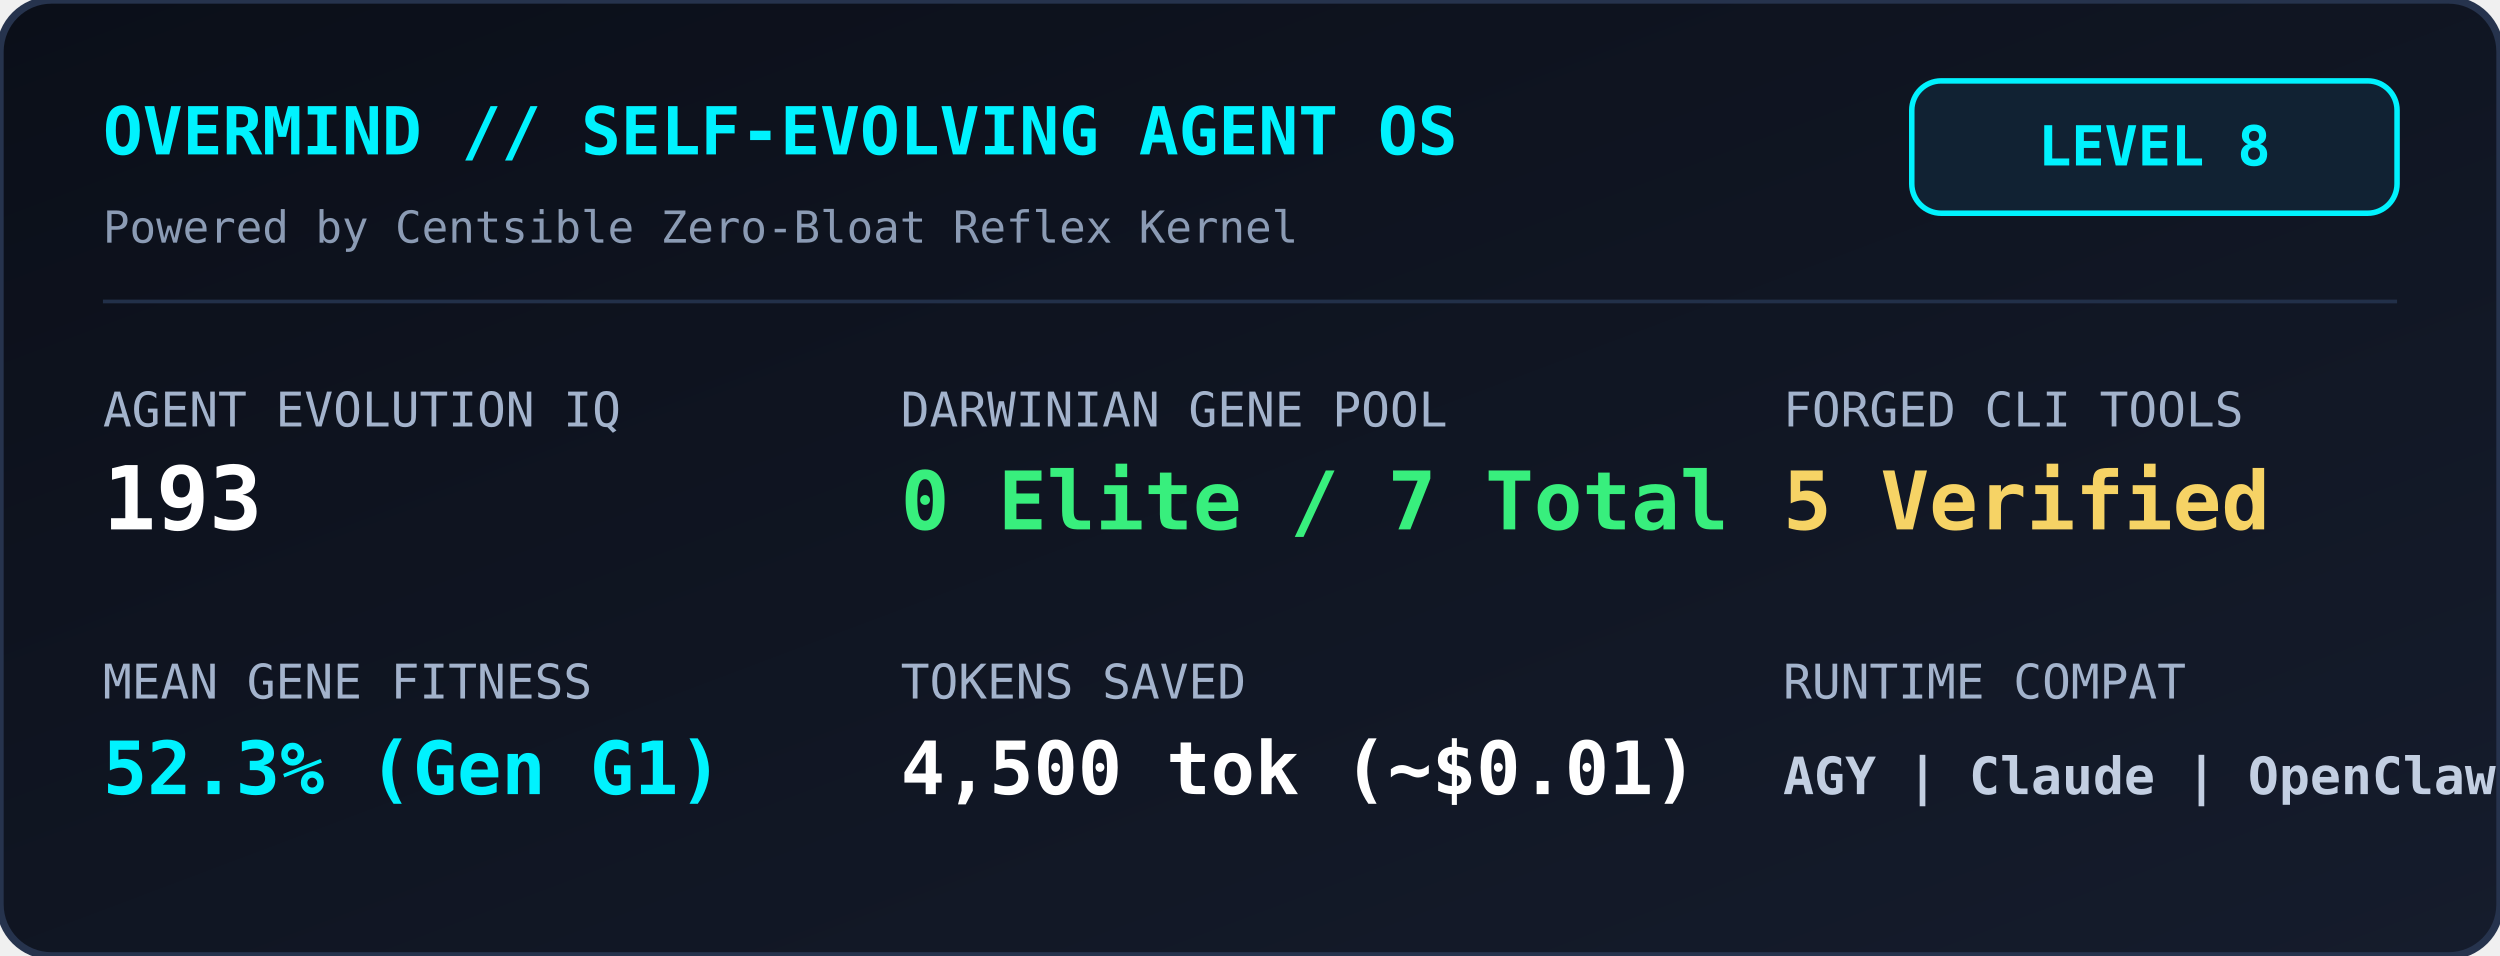
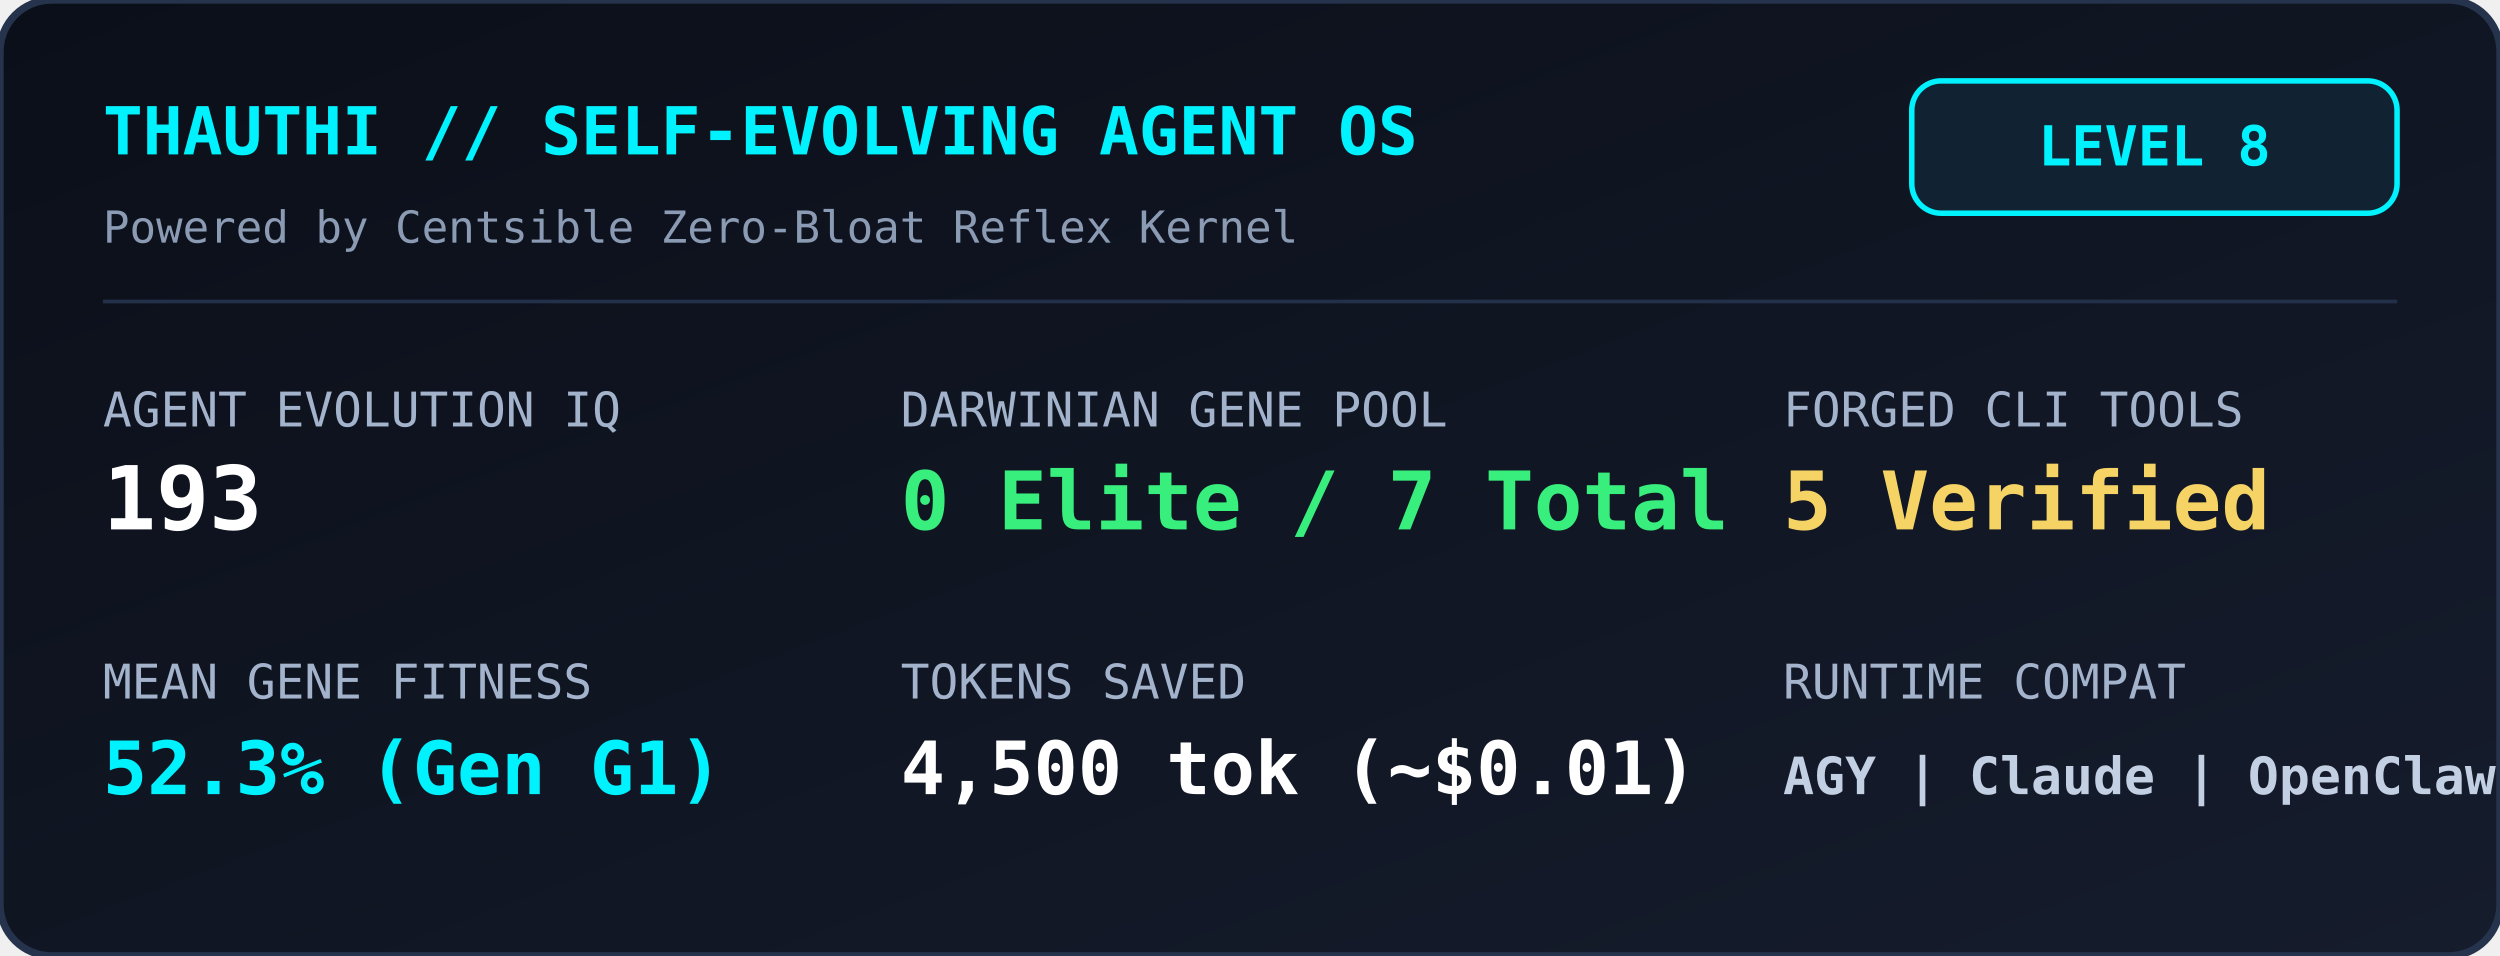
<svg xmlns="http://www.w3.org/2000/svg" width="680" height="260" viewBox="0 0 680 260">
  <defs>
    <linearGradient id="bg" x1="0%" y1="0%" x2="100%" y2="100%">
      <stop offset="0%" stop-color="#0b0f19" />
      <stop offset="100%" stop-color="#151c2c" />
    </linearGradient>
    <linearGradient id="accent" x1="0%" y1="0%" x2="100%" y2="0%">
      <stop offset="0%" stop-color="#00f2fe" />
      <stop offset="100%" stop-color="#4facfe" />
    </linearGradient>
  </defs>
  <rect width="680" height="260" rx="14" fill="url(#bg)" stroke="#26334d" stroke-width="2" />
-   <text x="28" y="42" fill="#00f2fe" font-family="monospace" font-size="18" font-weight="bold">OVERMIND // SELF-EVOLVING AGENT OS</text>
+   <text x="28" y="42" fill="#00f2fe" font-family="monospace" font-size="18" font-weight="bold">THAUTHI // SELF-EVOLVING AGENT OS</text>
  <text x="28" y="66" fill="#8b9bb4" font-family="monospace" font-size="12">Powered by Centsible Zero-Bloat Reflex Kernel</text>
  <rect x="520" y="22" width="132" height="36" rx="8" fill="#112233" stroke="#00f2fe" stroke-width="1.5" />
  <text x="586" y="45" fill="#00f2fe" font-family="monospace" font-size="15" font-weight="bold" text-anchor="middle">LEVEL 8</text>
  <line x1="28" y1="82" x2="652" y2="82" stroke="#223049" stroke-width="1" />
  <text x="28" y="116" fill="#a3b3cc" font-family="monospace" font-size="13">AGENT EVOLUTION IQ</text>
  <text x="28" y="144" fill="#ffffff" font-family="monospace" font-size="24" font-weight="bold">193</text>
  <text x="245" y="116" fill="#a3b3cc" font-family="monospace" font-size="13">DARWINIAN GENE POOL</text>
  <text x="245" y="144" fill="#38ef7d" font-family="monospace" font-size="22" font-weight="bold">0 Elite / 7 Total</text>
  <text x="485" y="116" fill="#a3b3cc" font-family="monospace" font-size="13">FORGED CLI TOOLS</text>
  <text x="485" y="144" fill="#f6d365" font-family="monospace" font-size="22" font-weight="bold">5 Verified</text>
  <text x="28" y="190" fill="#a3b3cc" font-family="monospace" font-size="13">MEAN GENE FITNESS</text>
  <text x="28" y="216" fill="#00f2fe" font-family="monospace" font-size="20" font-weight="bold">52.3% (Gen G1)</text>
  <text x="245" y="190" fill="#a3b3cc" font-family="monospace" font-size="13">TOKENS SAVED</text>
  <text x="245" y="216" fill="#ffffff" font-family="monospace" font-size="20" font-weight="bold">4,500 tok (~$0.01)</text>
  <text x="485" y="190" fill="#a3b3cc" font-family="monospace" font-size="13">RUNTIME COMPAT</text>
  <text x="485" y="216" fill="#c3cfe2" font-family="monospace" font-size="14" font-weight="bold">AGY | Claude | OpenClaw</text>
</svg>
